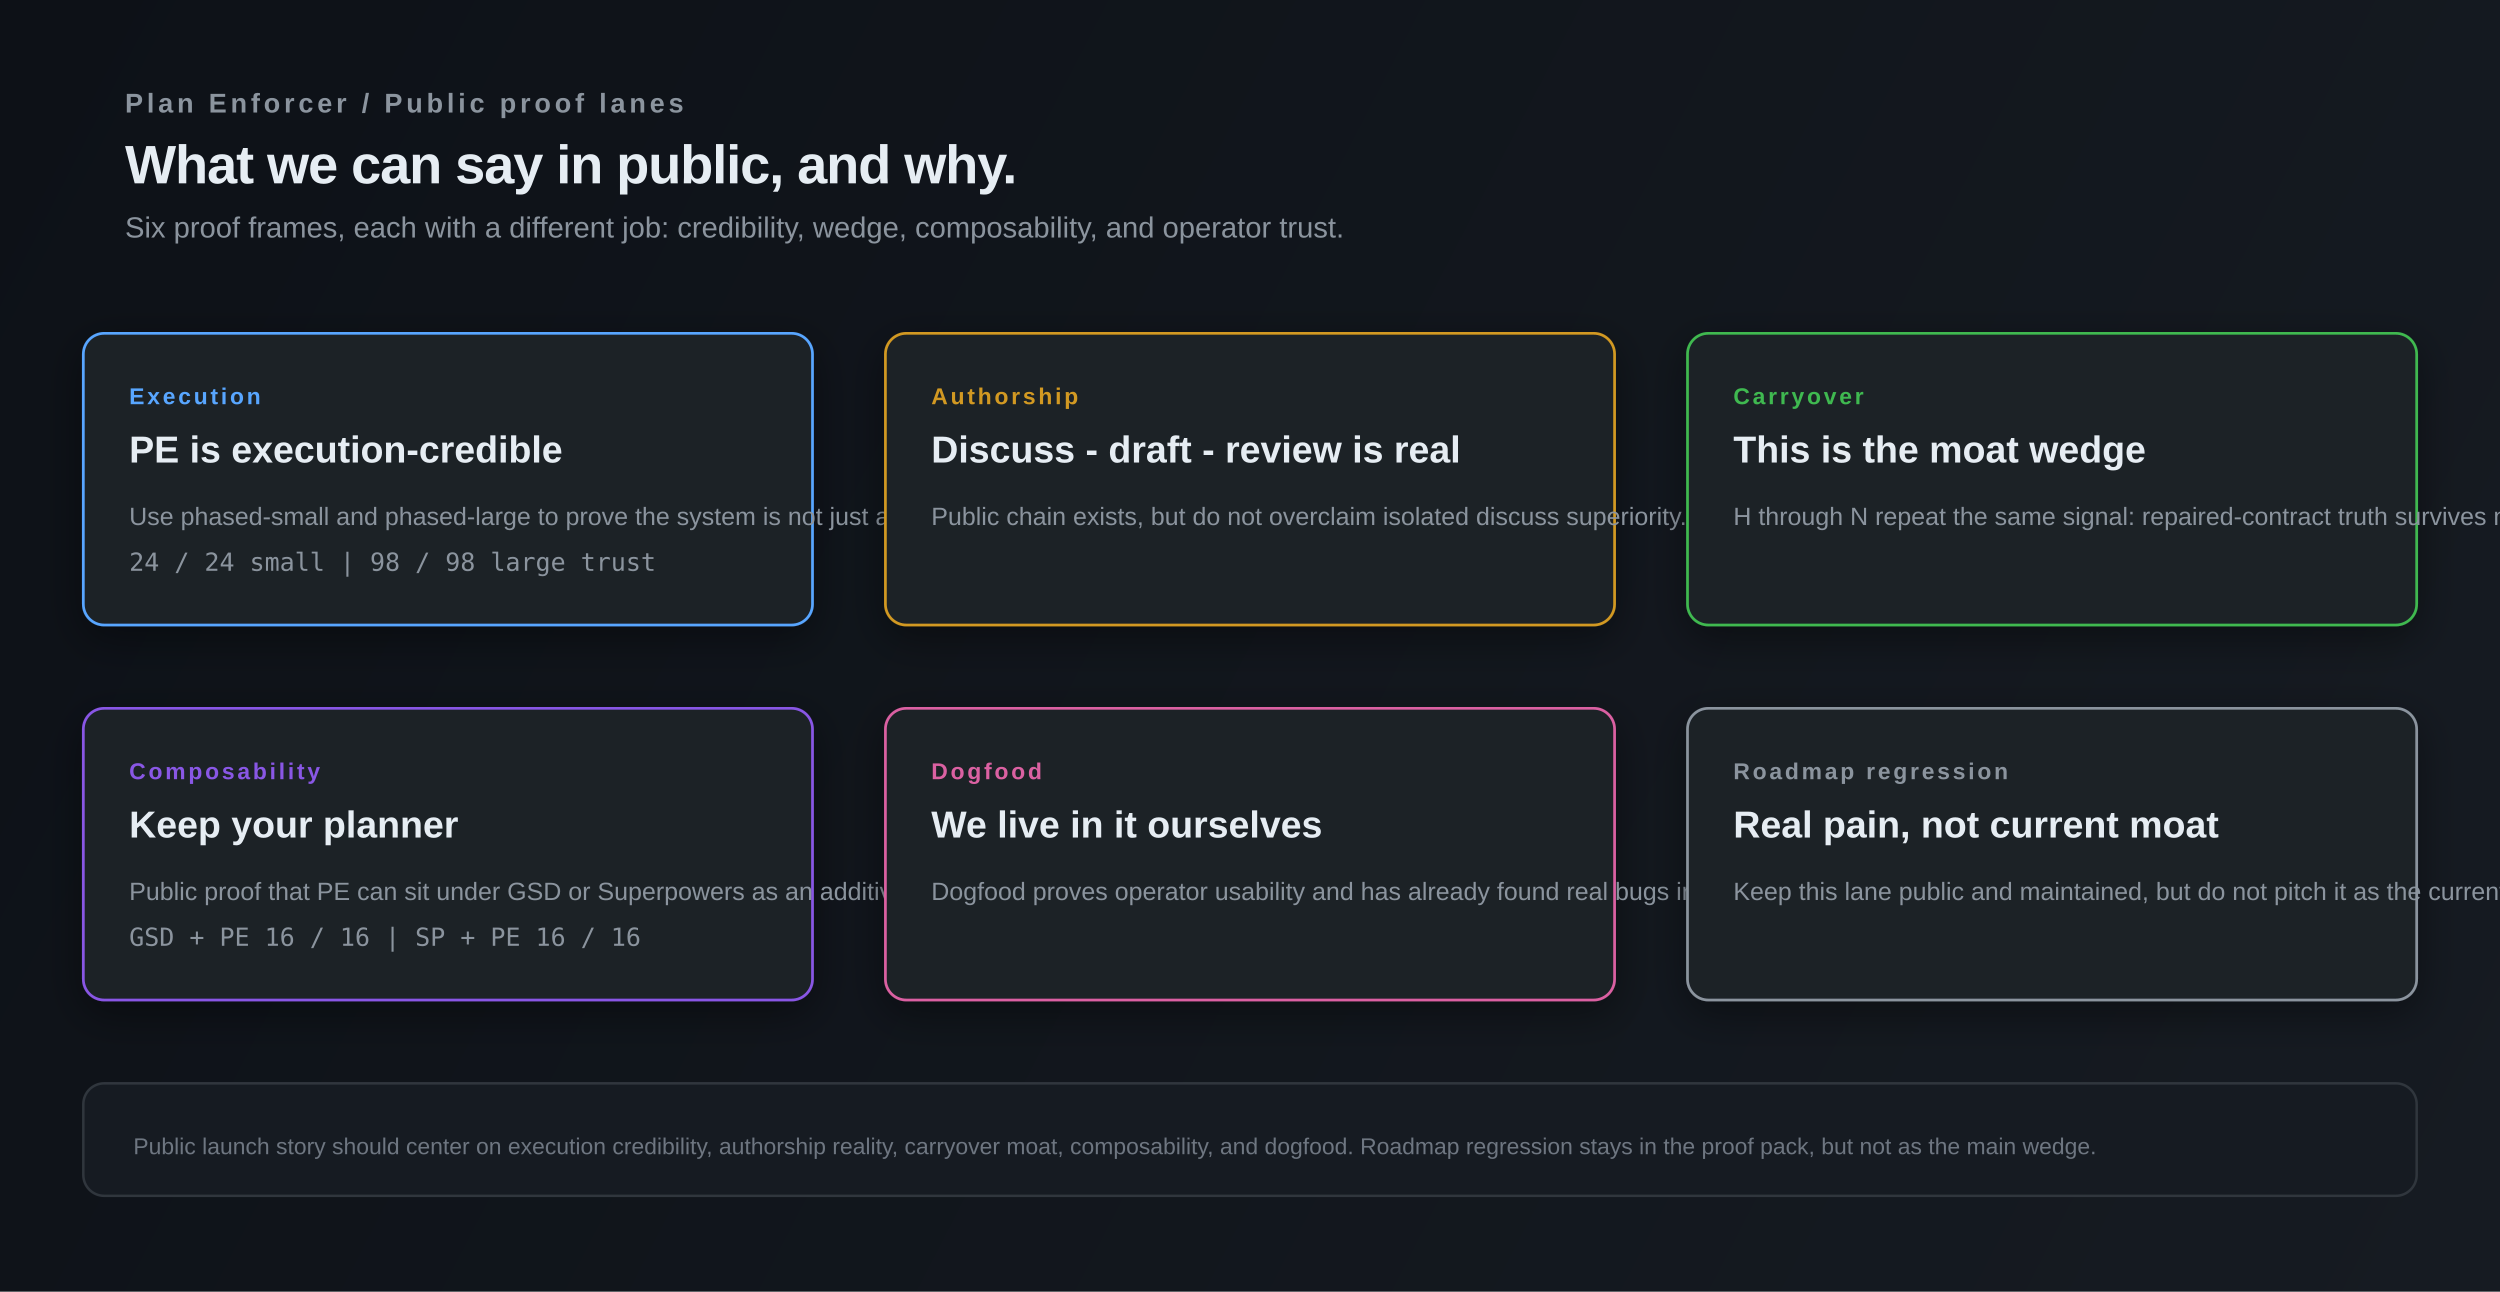
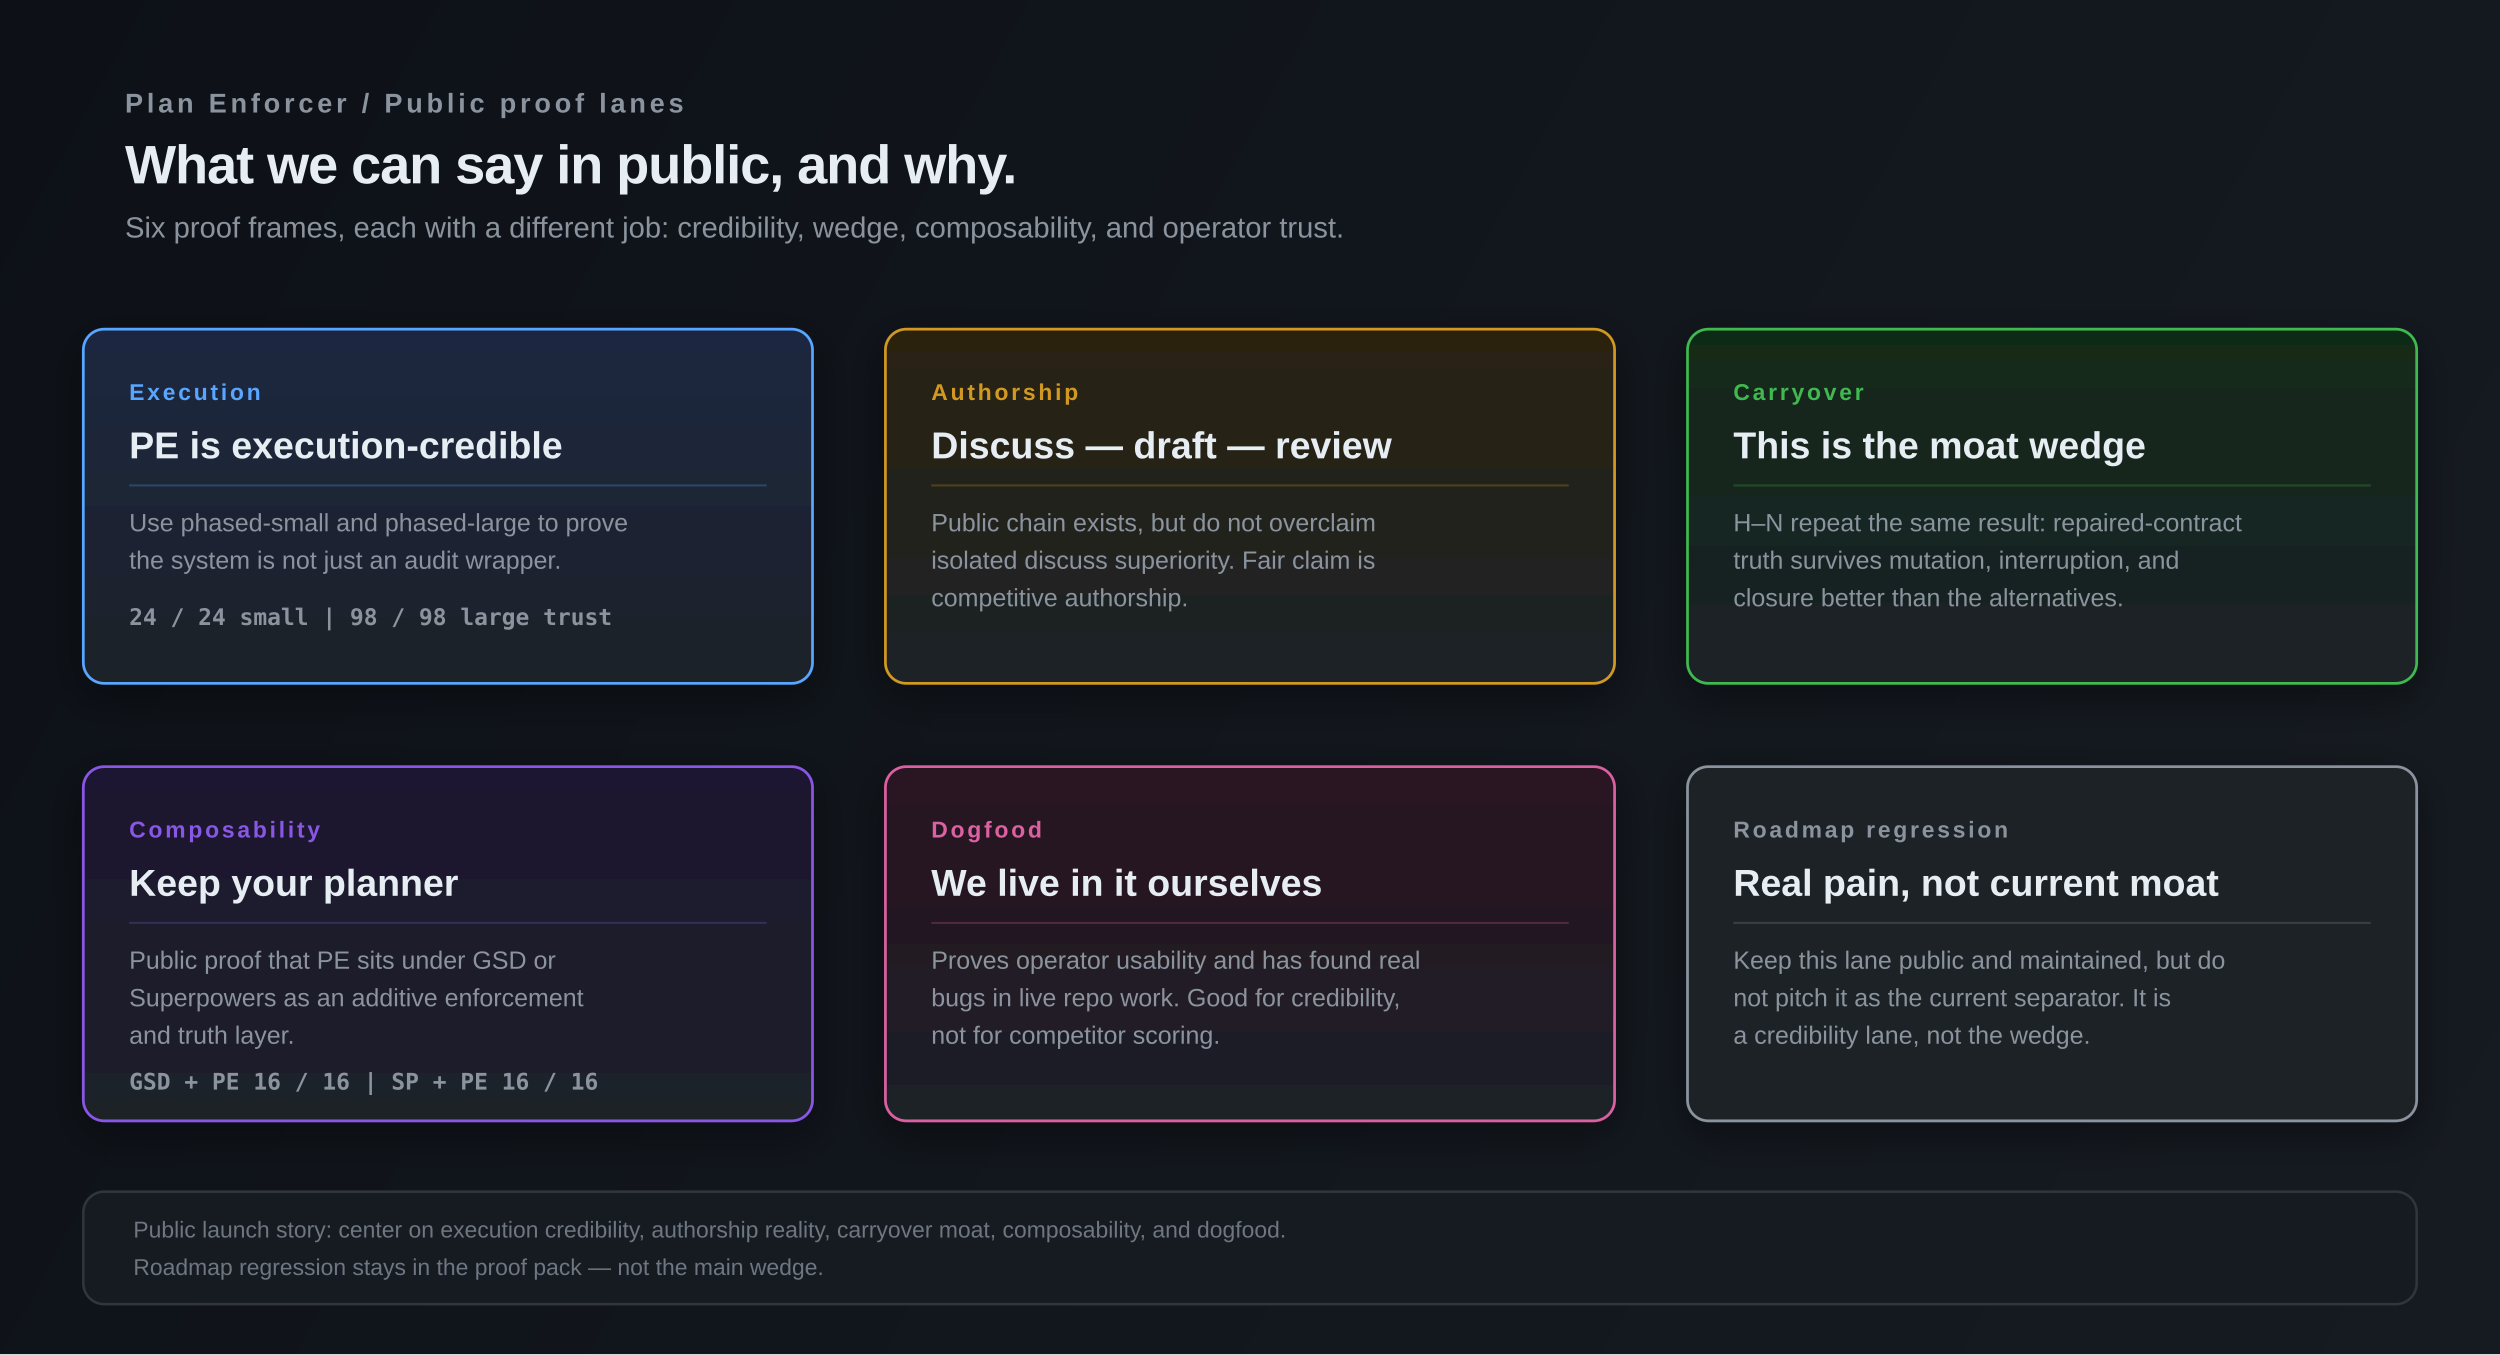
- <svg xmlns="http://www.w3.org/2000/svg" width="1200" height="620" viewBox="0 0 1200 620" role="img" aria-labelledby="title desc">
+ <svg xmlns="http://www.w3.org/2000/svg" width="1200" height="650" viewBox="0 0 1200 650" role="img" aria-labelledby="title desc">
  <defs>
-     <linearGradient id="bg" x1="0" y1="0" x2="1200" y2="620" gradientUnits="userSpaceOnUse">
+     <linearGradient id="bg" x1="0" y1="0" x2="1200" y2="650" gradientUnits="userSpaceOnUse">
      <stop offset="0" stop-color="#0d1117" />
      <stop offset="1" stop-color="#161b22" />
    </linearGradient>
+     <linearGradient id="card-blue-fill" x1="0" y1="0" x2="0" y2="1">
+       <stop offset="0" stop-color="#1a2840" />
+       <stop offset="1" stop-color="#1c2128" />
+     </linearGradient>
+     <linearGradient id="card-amber-fill" x1="0" y1="0" x2="0" y2="1">
+       <stop offset="0" stop-color="#2a2010" />
+       <stop offset="1" stop-color="#1c2128" />
+     </linearGradient>
+     <linearGradient id="card-green-fill" x1="0" y1="0" x2="0" y2="1">
+       <stop offset="0" stop-color="#112a18" />
+       <stop offset="1" stop-color="#1c2128" />
+     </linearGradient>
+     <linearGradient id="card-purple-fill" x1="0" y1="0" x2="0" y2="1">
+       <stop offset="0" stop-color="#1e1630" />
+       <stop offset="1" stop-color="#1c2128" />
+     </linearGradient>
+     <linearGradient id="card-pink-fill" x1="0" y1="0" x2="0" y2="1">
+       <stop offset="0" stop-color="#2a1220" />
+       <stop offset="1" stop-color="#1c2128" />
+     </linearGradient>
+     <linearGradient id="card-slate-fill" x1="0" y1="0" x2="0" y2="1">
+       <stop offset="0" stop-color="#1e2128" />
+       <stop offset="1" stop-color="#1c2128" />
+     </linearGradient>
    <filter id="shadow" x="-20%" y="-20%" width="140%" height="160%">
+       <feDropShadow dx="0" dy="6" stdDeviation="10" flood-color="#000" flood-opacity="0.4" />
+     </filter>
+     <filter id="glow-blue" x="-20%" y="-20%" width="140%" height="160%">
+       <feDropShadow dx="0" dy="0" stdDeviation="8" flood-color="#58a6ff" flood-opacity="0.2" />
+       <feDropShadow dx="0" dy="6" stdDeviation="10" flood-color="#000" flood-opacity="0.4" />
+     </filter>
+     <filter id="glow-amber" x="-20%" y="-20%" width="140%" height="160%">
+       <feDropShadow dx="0" dy="0" stdDeviation="8" flood-color="#d29922" flood-opacity="0.2" />
+       <feDropShadow dx="0" dy="6" stdDeviation="10" flood-color="#000" flood-opacity="0.4" />
+     </filter>
+     <filter id="glow-green" x="-20%" y="-20%" width="140%" height="160%">
+       <feDropShadow dx="0" dy="0" stdDeviation="8" flood-color="#3fb950" flood-opacity="0.2" />
+       <feDropShadow dx="0" dy="6" stdDeviation="10" flood-color="#000" flood-opacity="0.4" />
+     </filter>
+     <filter id="glow-purple" x="-20%" y="-20%" width="140%" height="160%">
+       <feDropShadow dx="0" dy="0" stdDeviation="8" flood-color="#8957e5" flood-opacity="0.2" />
+       <feDropShadow dx="0" dy="6" stdDeviation="10" flood-color="#000" flood-opacity="0.4" />
+     </filter>
+     <filter id="glow-pink" x="-20%" y="-20%" width="140%" height="160%">
+       <feDropShadow dx="0" dy="0" stdDeviation="8" flood-color="#db61a2" flood-opacity="0.2" />
      <feDropShadow dx="0" dy="6" stdDeviation="10" flood-color="#000" flood-opacity="0.4" />
    </filter>
    <style>
      .sans { font-family: "IBM Plex Sans", "Segoe UI", Arial, sans-serif; }
      .mono { font-family: "IBM Plex Mono", "Cascadia Code", Consolas, monospace; }
      .eyebrow { font-size: 13px; font-weight: 700; letter-spacing: 0.14em; text-transform: uppercase; fill: #8b949e; }
      .title { font-size: 26px; font-weight: 700; letter-spacing: -0.02em; fill: #e6edf3; }
      .subtitle { font-size: 14px; font-weight: 500; fill: #8b949e; }
-       .card { fill: #1c2128; stroke: #30363d; stroke-width: 1.3; }
-       .blue { stroke: #58a6ff; }
-       .amber { stroke: #d29922; }
-       .green { stroke: #3fb950; }
-       .purple { stroke: #8957e5; }
-       .pink { stroke: #db61a2; }
-       .slate { stroke: #8b949e; }
      .card-kicker { font-size: 11px; font-weight: 700; letter-spacing: 0.12em; text-transform: uppercase; }
      .card-title { font-size: 18px; font-weight: 700; fill: #e6edf3; }
      .card-body { font-size: 12px; font-weight: 500; fill: #8b949e; }
-       .footer { font-size: 11px; font-weight: 500; fill: #6e7681; }
+       .card-mono { font-size: 11px; font-weight: 600; fill: #8b949e; }
+       .footer-text { font-size: 11px; font-weight: 500; fill: #6e7681; }
    </style>
  </defs>
-   <rect width="1200" height="620" fill="url(#bg)" />
+   <rect width="1200" height="650" fill="url(#bg)" />
  <text x="60" y="54" class="sans eyebrow">Plan Enforcer / Public proof lanes</text>
  <text x="60" y="88" class="sans title">What we can say in public, and why.</text>
  <text x="60" y="114" class="sans subtitle">Six proof frames, each with a different job: credibility, wedge, composability, and operator trust.</text>
-   <g transform="translate(40, 160)">
-     <rect width="350" height="140" rx="10" class="card blue" filter="url(#shadow)" />
+   <g transform="translate(40, 158)">
+     <rect width="350" height="170" rx="10" fill="url(#card-blue-fill)" stroke="#58a6ff" stroke-width="1.3" filter="url(#glow-blue)" />
    <text x="22" y="34" class="sans card-kicker" fill="#58a6ff">Execution</text>
    <text x="22" y="62" class="sans card-title">PE is execution-credible</text>
-     <text x="22" y="92" class="sans card-body">Use phased-small and phased-large to prove the system is not just an audit wrapper.</text>
-     <text x="22" y="114" class="mono card-body">24 / 24 small  |  98 / 98 large trust</text>
+     <line x1="22" y1="75" x2="328" y2="75" stroke="#58a6ff" stroke-width="1" opacity="0.25" />
+     <text x="22" y="97" class="sans card-body">Use phased-small and phased-large to prove</text>
+     <text x="22" y="115" class="sans card-body">the system is not just an audit wrapper.</text>
+     <text x="22" y="142" class="mono card-mono">24 / 24 small  |  98 / 98 large trust</text>
  </g>
-   <g transform="translate(425, 160)">
-     <rect width="350" height="140" rx="10" class="card amber" filter="url(#shadow)" />
+   <g transform="translate(425, 158)">
+     <rect width="350" height="170" rx="10" fill="url(#card-amber-fill)" stroke="#d29922" stroke-width="1.3" filter="url(#glow-amber)" />
    <text x="22" y="34" class="sans card-kicker" fill="#d29922">Authorship</text>
-     <text x="22" y="62" class="sans card-title">Discuss - draft - review is real</text>
-     <text x="22" y="92" class="sans card-body">Public chain exists, but do not overclaim isolated discuss superiority. Fair claim is competitive authorship.</text>
+     <text x="22" y="62" class="sans card-title">Discuss — draft — review</text>
+     <line x1="22" y1="75" x2="328" y2="75" stroke="#d29922" stroke-width="1" opacity="0.25" />
+     <text x="22" y="97" class="sans card-body">Public chain exists, but do not overclaim</text>
+     <text x="22" y="115" class="sans card-body">isolated discuss superiority. Fair claim is</text>
+     <text x="22" y="133" class="sans card-body">competitive authorship.</text>
  </g>
-   <g transform="translate(810, 160)">
-     <rect width="350" height="140" rx="10" class="card green" filter="url(#shadow)" />
+   <g transform="translate(810, 158)">
+     <rect width="350" height="170" rx="10" fill="url(#card-green-fill)" stroke="#3fb950" stroke-width="1.3" filter="url(#glow-green)" />
    <text x="22" y="34" class="sans card-kicker" fill="#3fb950">Carryover</text>
    <text x="22" y="62" class="sans card-title">This is the moat wedge</text>
-     <text x="22" y="92" class="sans card-body">H through N repeat the same signal: repaired-contract truth survives mutation, interruption, and closure better than the alternatives.</text>
+     <line x1="22" y1="75" x2="328" y2="75" stroke="#3fb950" stroke-width="1" opacity="0.25" />
+     <text x="22" y="97" class="sans card-body">H–N repeat the same result: repaired-contract</text>
+     <text x="22" y="115" class="sans card-body">truth survives mutation, interruption, and</text>
+     <text x="22" y="133" class="sans card-body">closure better than the alternatives.</text>
  </g>
-   <g transform="translate(40, 340)">
-     <rect width="350" height="140" rx="10" class="card purple" filter="url(#shadow)" />
+   <g transform="translate(40, 368)">
+     <rect width="350" height="170" rx="10" fill="url(#card-purple-fill)" stroke="#8957e5" stroke-width="1.3" filter="url(#glow-purple)" />
    <text x="22" y="34" class="sans card-kicker" fill="#8957e5">Composability</text>
    <text x="22" y="62" class="sans card-title">Keep your planner</text>
-     <text x="22" y="92" class="sans card-body">Public proof that PE can sit under GSD or Superpowers as an additive enforcement and truth layer.</text>
-     <text x="22" y="114" class="mono card-body">GSD + PE 16 / 16  |  SP + PE 16 / 16</text>
+     <line x1="22" y1="75" x2="328" y2="75" stroke="#8957e5" stroke-width="1" opacity="0.25" />
+     <text x="22" y="97" class="sans card-body">Public proof that PE sits under GSD or</text>
+     <text x="22" y="115" class="sans card-body">Superpowers as an additive enforcement</text>
+     <text x="22" y="133" class="sans card-body">and truth layer.</text>
+     <text x="22" y="155" class="mono card-mono">GSD + PE 16 / 16  |  SP + PE 16 / 16</text>
  </g>
-   <g transform="translate(425, 340)">
-     <rect width="350" height="140" rx="10" class="card pink" filter="url(#shadow)" />
+   <g transform="translate(425, 368)">
+     <rect width="350" height="170" rx="10" fill="url(#card-pink-fill)" stroke="#db61a2" stroke-width="1.3" filter="url(#glow-pink)" />
    <text x="22" y="34" class="sans card-kicker" fill="#db61a2">Dogfood</text>
    <text x="22" y="62" class="sans card-title">We live in it ourselves</text>
-     <text x="22" y="92" class="sans card-body">Dogfood proves operator usability and has already found real bugs in live repo work. Good for credibility, not for competitor scoring.</text>
+     <line x1="22" y1="75" x2="328" y2="75" stroke="#db61a2" stroke-width="1" opacity="0.25" />
+     <text x="22" y="97" class="sans card-body">Proves operator usability and has found real</text>
+     <text x="22" y="115" class="sans card-body">bugs in live repo work. Good for credibility,</text>
+     <text x="22" y="133" class="sans card-body">not for competitor scoring.</text>
  </g>
-   <g transform="translate(810, 340)">
-     <rect width="350" height="140" rx="10" class="card slate" filter="url(#shadow)" />
+   <g transform="translate(810, 368)">
+     <rect width="350" height="170" rx="10" fill="url(#card-slate-fill)" stroke="#8b949e" stroke-width="1.3" filter="url(#shadow)" />
    <text x="22" y="34" class="sans card-kicker" fill="#8b949e">Roadmap regression</text>
    <text x="22" y="62" class="sans card-title">Real pain, not current moat</text>
-     <text x="22" y="92" class="sans card-body">Keep this lane public and maintained, but do not pitch it as the current separator. It is a credibility lane, not the wedge.</text>
+     <line x1="22" y1="75" x2="328" y2="75" stroke="#8b949e" stroke-width="1" opacity="0.25" />
+     <text x="22" y="97" class="sans card-body">Keep this lane public and maintained, but do</text>
+     <text x="22" y="115" class="sans card-body">not pitch it as the current separator. It is</text>
+     <text x="22" y="133" class="sans card-body">a credibility lane, not the wedge.</text>
  </g>
-   <g transform="translate(40, 520)">
+   <g transform="translate(40, 572)">
    <rect width="1120" height="54" rx="10" fill="#161b22" stroke="#30363d" stroke-width="1.2" />
-     <text x="24" y="34" class="sans footer">Public launch story should center on execution credibility, authorship reality, carryover moat, composability, and dogfood. Roadmap regression stays in the proof pack, but not as the main wedge.</text>
+     <text x="24" y="22" class="sans footer-text">Public launch story: center on execution credibility, authorship reality, carryover moat, composability, and dogfood.</text>
+     <text x="24" y="40" class="sans footer-text">Roadmap regression stays in the proof pack — not the main wedge.</text>
  </g>
</svg>
